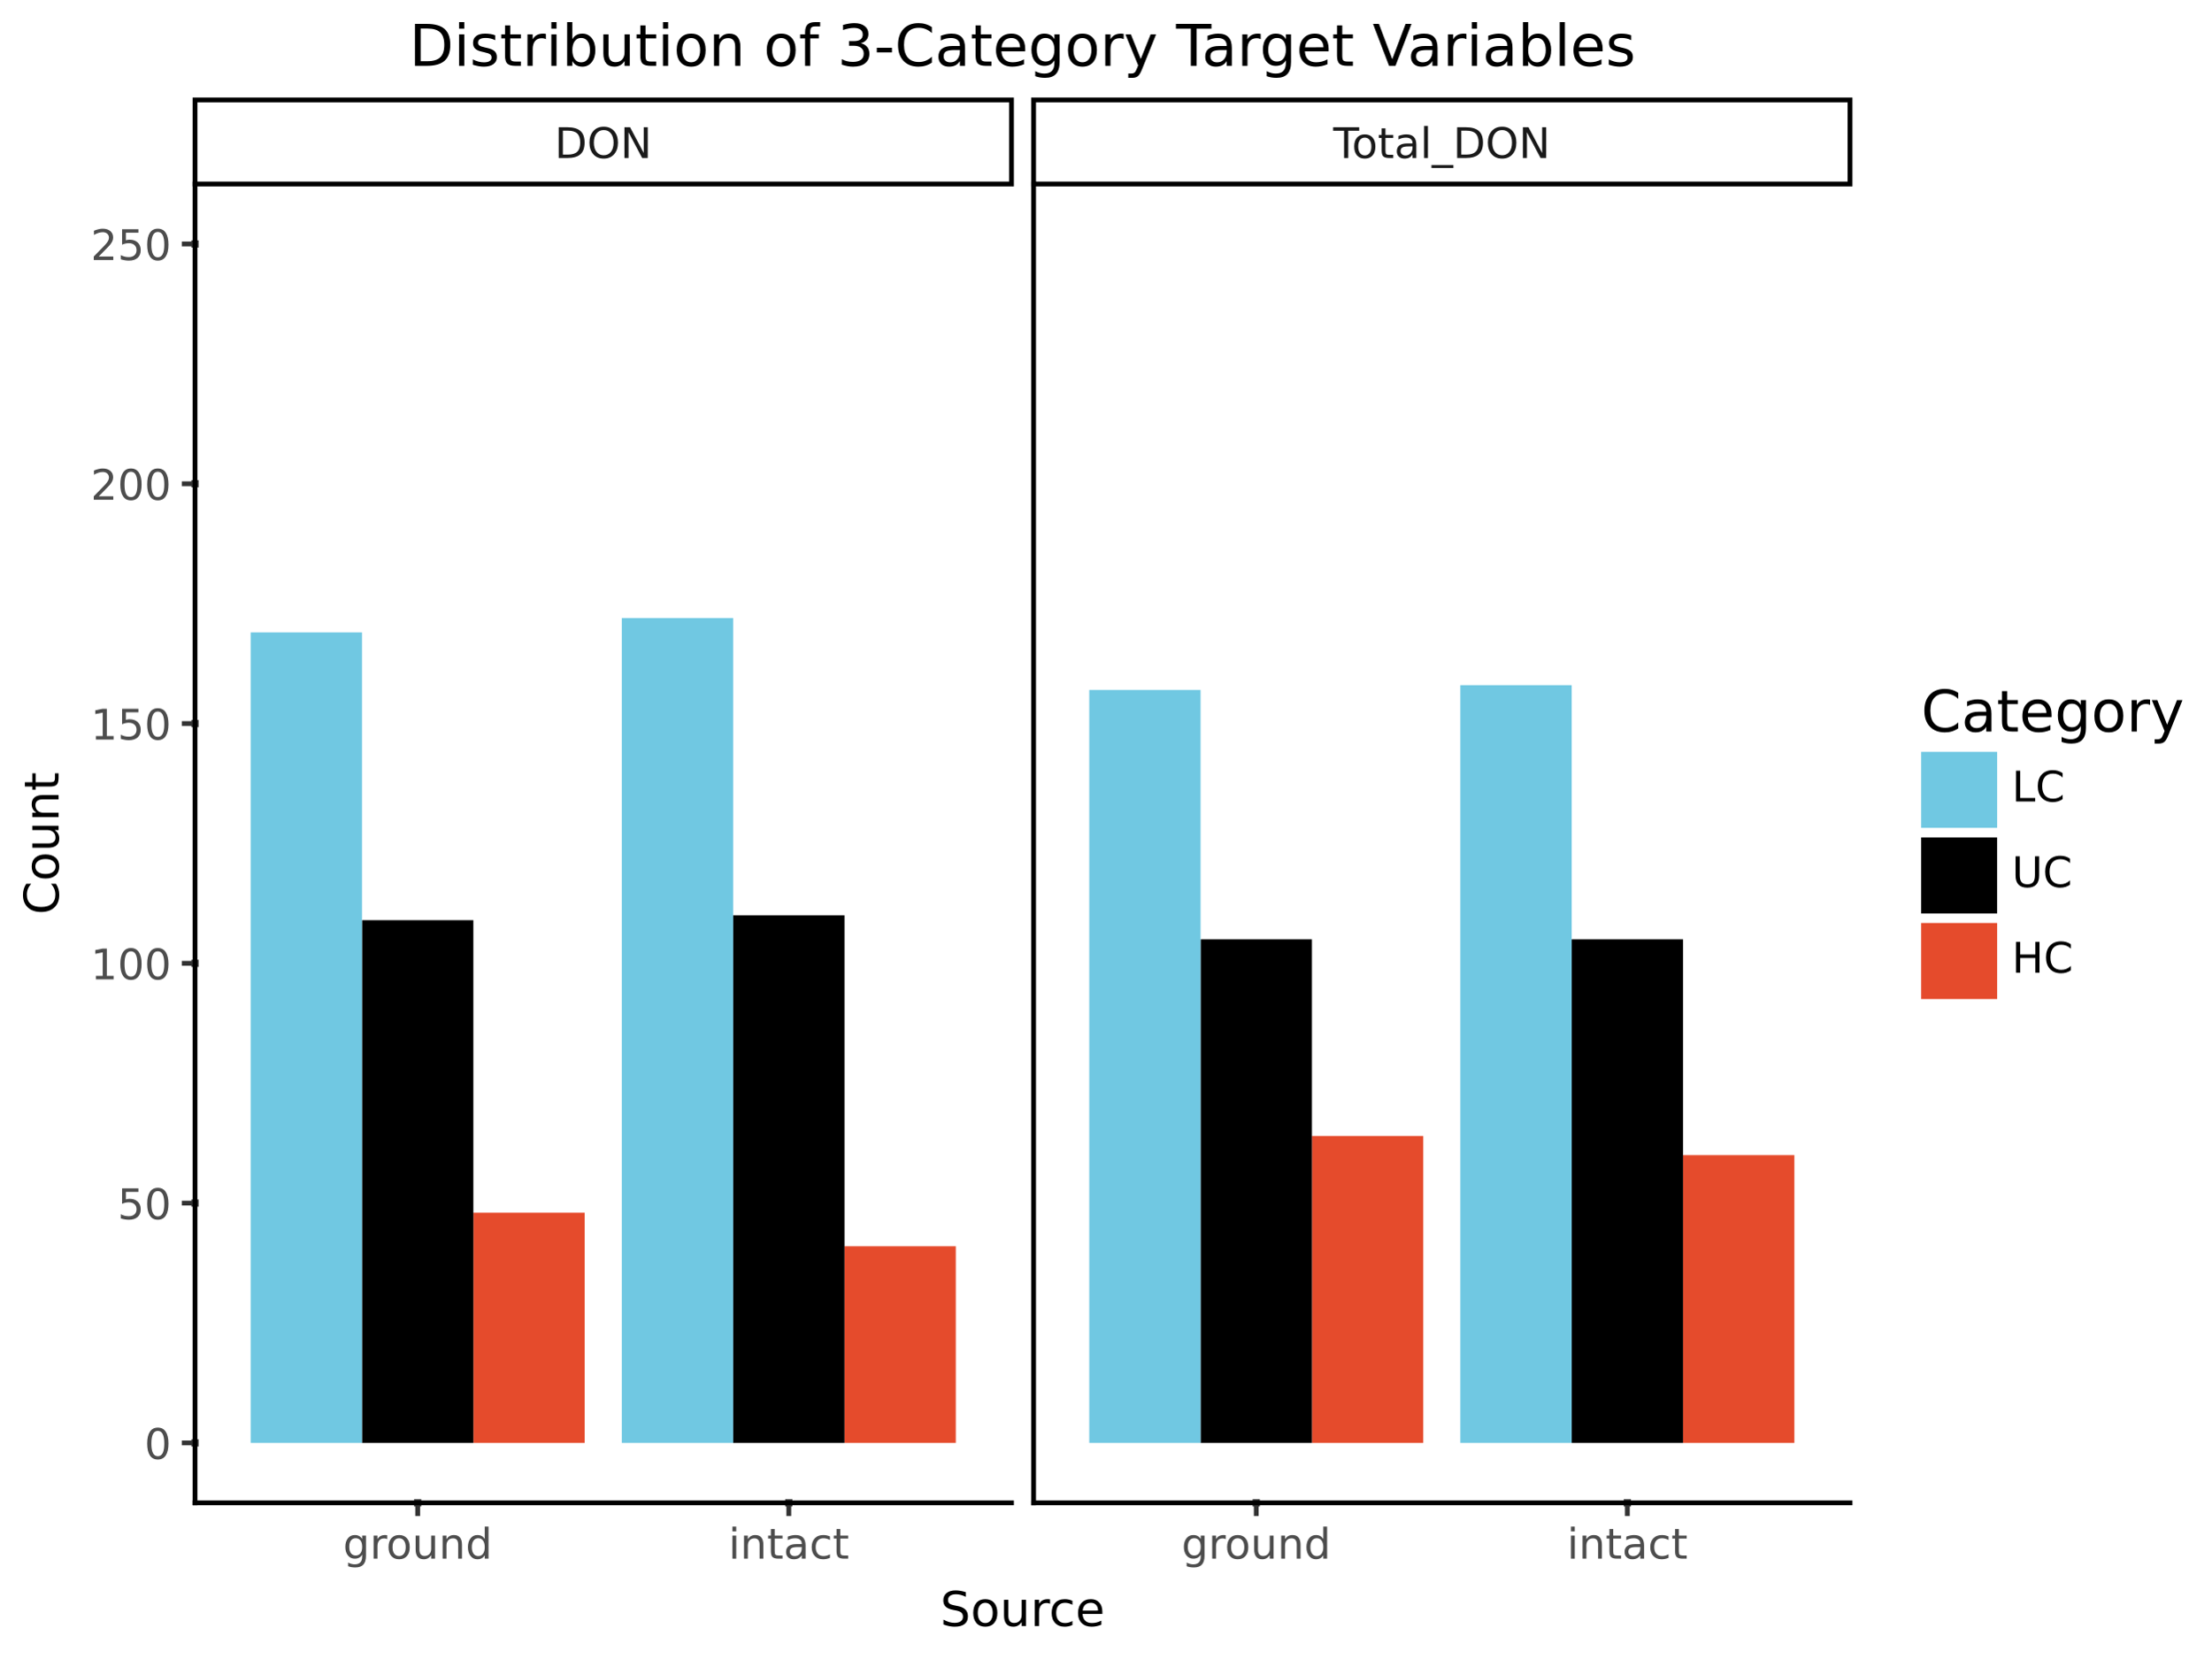
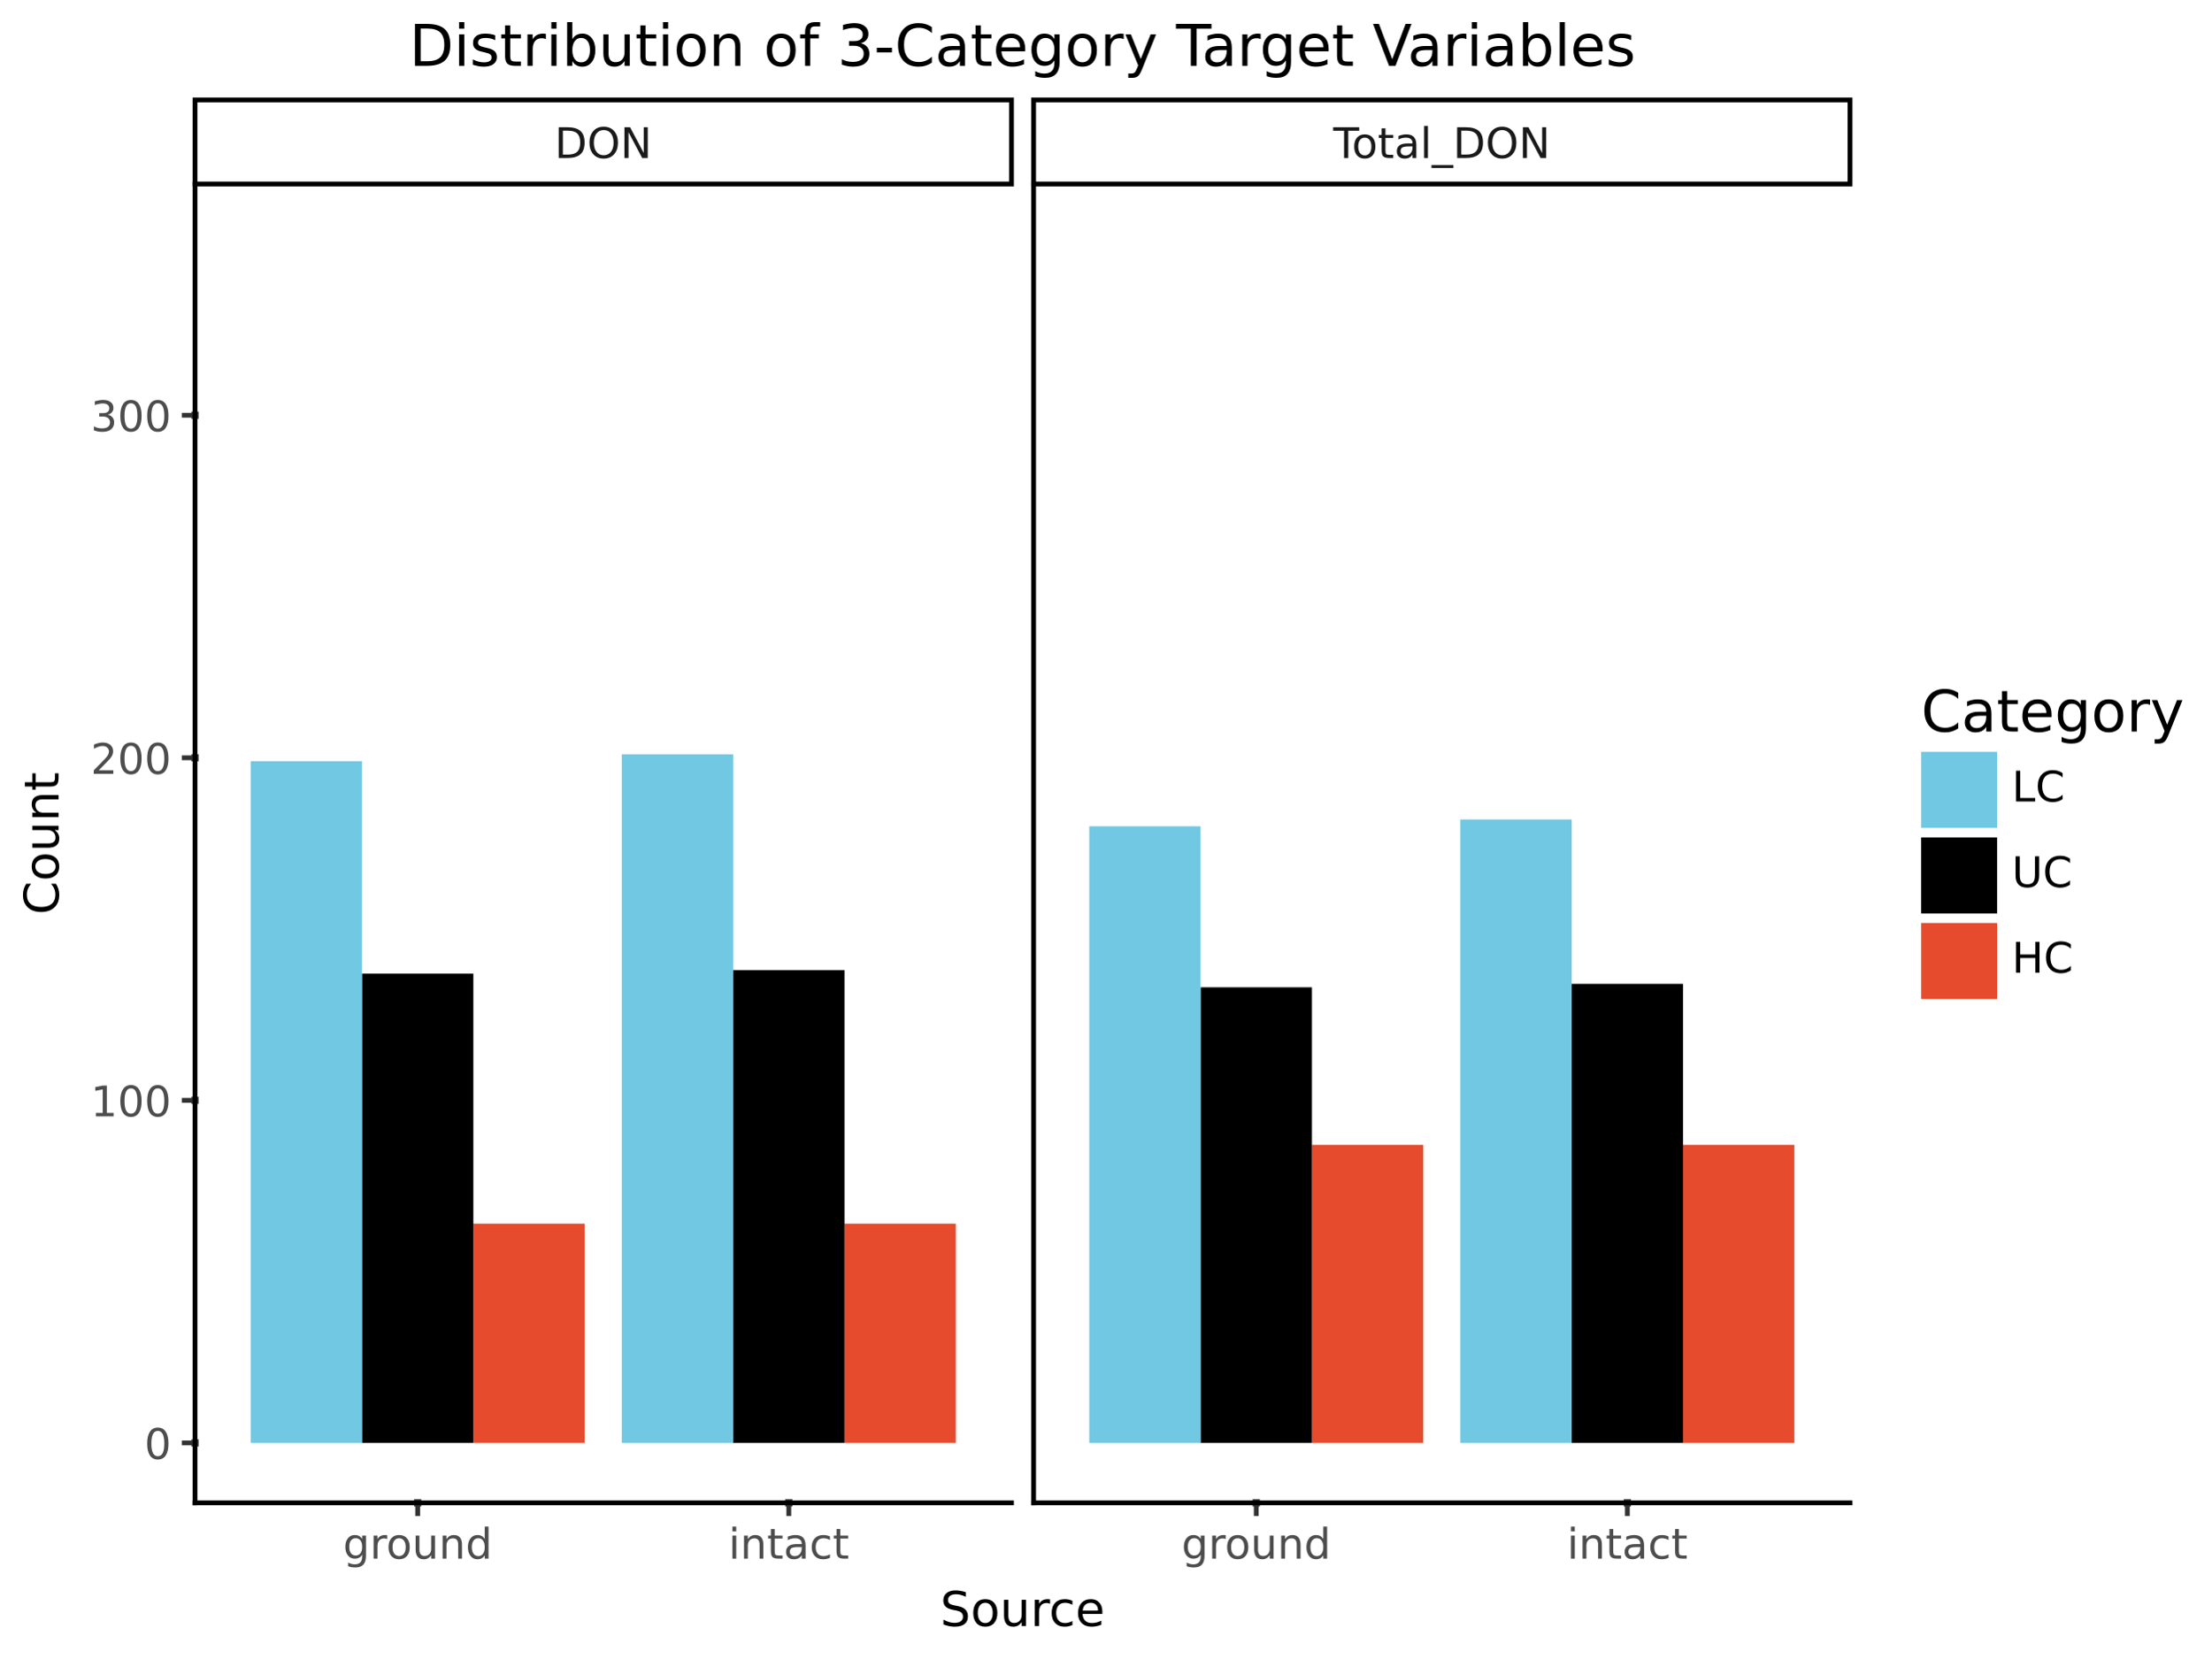
<svg xmlns="http://www.w3.org/2000/svg" xmlns:xlink="http://www.w3.org/1999/xlink" width="460.8pt" height="345.6pt" viewBox="0 0 460.8 345.6" version="1.1">
  <defs>
    <style type="text/css">*{stroke-linejoin: round; stroke-linecap: butt}</style>
  </defs>
  <g id="figure_1">
    <g id="patch_1">
      <path d="M 0 345.6  L 460.8 345.6  L 460.8 0  L 0 0  z " style="fill: #ffffff" />
    </g>
    <g id="patch_2">
      <path d="M 0 345.6  L 460.8 345.6  L 460.8 0  L 0 0  L 0 345.6  z " style="fill: none; stroke: #ffffff; stroke-linejoin: miter" />
    </g>
    <g id="axes_1">
      <g id="patch_3">
        <path d="M 40.641 313.239  L 210.792 313.239  L 210.792 38.353  L 40.641 38.353  z " style="fill: #ffffff" />
      </g>
      <g id="matplotlib.axis_1">
        <g id="xtick_1">
          <g id="line2d_1">
            <path d="M 87.046 313.239  " style="fill: none; stroke: #333333; stroke-width: 1.5; stroke-linecap: square" />
            <defs>
-               <path id="m7fe5997c0b" d="M 0 0  L 0 2.75  " style="stroke: #333333" />
+               <path id="m19a35c6910" d="M 0 0  L 0 2.75  " style="stroke: #333333" />
            </defs>
            <g>
-               <use xlink:href="#m7fe5997c0b" x="87.046" y="313.239" style="fill: #333333; stroke: #333333" />
+               <use xlink:href="#m19a35c6910" x="87.046" y="313.239" style="fill: #333333; stroke: #333333" />
            </g>
          </g>
          <g id="text_1">
            <g style="fill: #4d4d4d" transform="translate(71.48017 324.8757) scale(0.088 -0.088)">
              <defs>
                <path id="DejaVuSans-67" d="M 2906 1791  Q 2906 2416 2648 2759  Q 2391 3103 1925 3103  Q 1463 3103 1205 2759  Q 947 2416 947 1791  Q 947 1169 1205 825  Q 1463 481 1925 481  Q 2391 481 2648 825  Q 2906 1169 2906 1791  z M 3481 434  Q 3481 -459 3084 -895  Q 2688 -1331 1869 -1331  Q 1566 -1331 1297 -1286  Q 1028 -1241 775 -1147  L 775 -588  Q 1028 -725 1275 -790  Q 1522 -856 1778 -856  Q 2344 -856 2625 -561  Q 2906 -266 2906 331  L 2906 616  Q 2728 306 2450 153  Q 2172 0 1784 0  Q 1141 0 747 490  Q 353 981 353 1791  Q 353 2603 747 3093  Q 1141 3584 1784 3584  Q 2172 3584 2450 3431  Q 2728 3278 2906 2969  L 2906 3500  L 3481 3500  L 3481 434  z " transform="scale(0.015625)" />
                <path id="DejaVuSans-72" d="M 2631 2963  Q 2534 3019 2420 3045  Q 2306 3072 2169 3072  Q 1681 3072 1420 2755  Q 1159 2438 1159 1844  L 1159 0  L 581 0  L 581 3500  L 1159 3500  L 1159 2956  Q 1341 3275 1631 3429  Q 1922 3584 2338 3584  Q 2397 3584 2469 3576  Q 2541 3569 2628 3553  L 2631 2963  z " transform="scale(0.015625)" />
                <path id="DejaVuSans-6f" d="M 1959 3097  Q 1497 3097 1228 2736  Q 959 2375 959 1747  Q 959 1119 1226 758  Q 1494 397 1959 397  Q 2419 397 2687 759  Q 2956 1122 2956 1747  Q 2956 2369 2687 2733  Q 2419 3097 1959 3097  z M 1959 3584  Q 2709 3584 3137 3096  Q 3566 2609 3566 1747  Q 3566 888 3137 398  Q 2709 -91 1959 -91  Q 1206 -91 779 398  Q 353 888 353 1747  Q 353 2609 779 3096  Q 1206 3584 1959 3584  z " transform="scale(0.015625)" />
                <path id="DejaVuSans-75" d="M 544 1381  L 544 3500  L 1119 3500  L 1119 1403  Q 1119 906 1312 657  Q 1506 409 1894 409  Q 2359 409 2629 706  Q 2900 1003 2900 1516  L 2900 3500  L 3475 3500  L 3475 0  L 2900 0  L 2900 538  Q 2691 219 2414 64  Q 2138 -91 1772 -91  Q 1169 -91 856 284  Q 544 659 544 1381  z M 1991 3584  L 1991 3584  z " transform="scale(0.015625)" />
                <path id="DejaVuSans-6e" d="M 3513 2113  L 3513 0  L 2938 0  L 2938 2094  Q 2938 2591 2744 2837  Q 2550 3084 2163 3084  Q 1697 3084 1428 2787  Q 1159 2491 1159 1978  L 1159 0  L 581 0  L 581 3500  L 1159 3500  L 1159 2956  Q 1366 3272 1645 3428  Q 1925 3584 2291 3584  Q 2894 3584 3203 3211  Q 3513 2838 3513 2113  z " transform="scale(0.015625)" />
                <path id="DejaVuSans-64" d="M 2906 2969  L 2906 4863  L 3481 4863  L 3481 0  L 2906 0  L 2906 525  Q 2725 213 2448 61  Q 2172 -91 1784 -91  Q 1150 -91 751 415  Q 353 922 353 1747  Q 353 2572 751 3078  Q 1150 3584 1784 3584  Q 2172 3584 2448 3432  Q 2725 3281 2906 2969  z M 947 1747  Q 947 1113 1208 752  Q 1469 391 1925 391  Q 2381 391 2643 752  Q 2906 1113 2906 1747  Q 2906 2381 2643 2742  Q 2381 3103 1925 3103  Q 1469 3103 1208 2742  Q 947 2381 947 1747  z " transform="scale(0.015625)" />
              </defs>
              <use xlink:href="#DejaVuSans-67" />
              <use xlink:href="#DejaVuSans-72" transform="translate(63.47656 0)" />
              <use xlink:href="#DejaVuSans-6f" transform="translate(102.3398 0)" />
              <use xlink:href="#DejaVuSans-75" transform="translate(163.5215 0)" />
              <use xlink:href="#DejaVuSans-6e" transform="translate(226.9004 0)" />
              <use xlink:href="#DejaVuSans-64" transform="translate(290.2793 0)" />
            </g>
          </g>
        </g>
        <g id="xtick_2">
          <g id="line2d_2">
            <path d="M 164.387 313.239  " style="fill: none; stroke: #333333; stroke-width: 1.5; stroke-linecap: square" />
            <g>
-               <use xlink:href="#m7fe5997c0b" x="164.387" y="313.239" style="fill: #333333; stroke: #333333" />
+               <use xlink:href="#m19a35c6910" x="164.387" y="313.239" style="fill: #333333; stroke: #333333" />
            </g>
          </g>
          <g id="text_2">
            <g style="fill: #4d4d4d" transform="translate(151.8106 324.8757) scale(0.088 -0.088)">
              <defs>
                <path id="DejaVuSans-69" d="M 603 3500  L 1178 3500  L 1178 0  L 603 0  L 603 3500  z M 603 4863  L 1178 4863  L 1178 4134  L 603 4134  L 603 4863  z " transform="scale(0.015625)" />
                <path id="DejaVuSans-74" d="M 1172 4494  L 1172 3500  L 2356 3500  L 2356 3053  L 1172 3053  L 1172 1153  Q 1172 725 1289 603  Q 1406 481 1766 481  L 2356 481  L 2356 0  L 1766 0  Q 1100 0 847 248  Q 594 497 594 1153  L 594 3053  L 172 3053  L 172 3500  L 594 3500  L 594 4494  L 1172 4494  z " transform="scale(0.015625)" />
                <path id="DejaVuSans-61" d="M 2194 1759  Q 1497 1759 1228 1600  Q 959 1441 959 1056  Q 959 750 1161 570  Q 1363 391 1709 391  Q 2188 391 2477 730  Q 2766 1069 2766 1631  L 2766 1759  L 2194 1759  z M 3341 1997  L 3341 0  L 2766 0  L 2766 531  Q 2569 213 2275 61  Q 1981 -91 1556 -91  Q 1019 -91 701 211  Q 384 513 384 1019  Q 384 1609 779 1909  Q 1175 2209 1959 2209  L 2766 2209  L 2766 2266  Q 2766 2663 2505 2880  Q 2244 3097 1772 3097  Q 1472 3097 1187 3025  Q 903 2953 641 2809  L 641 3341  Q 956 3463 1253 3523  Q 1550 3584 1831 3584  Q 2591 3584 2966 3190  Q 3341 2797 3341 1997  z " transform="scale(0.015625)" />
                <path id="DejaVuSans-63" d="M 3122 3366  L 3122 2828  Q 2878 2963 2633 3030  Q 2388 3097 2138 3097  Q 1578 3097 1268 2742  Q 959 2388 959 1747  Q 959 1106 1268 751  Q 1578 397 2138 397  Q 2388 397 2633 464  Q 2878 531 3122 666  L 3122 134  Q 2881 22 2623 -34  Q 2366 -91 2075 -91  Q 1284 -91 818 406  Q 353 903 353 1747  Q 353 2603 823 3093  Q 1294 3584 2113 3584  Q 2378 3584 2631 3529  Q 2884 3475 3122 3366  z " transform="scale(0.015625)" />
              </defs>
              <use xlink:href="#DejaVuSans-69" />
              <use xlink:href="#DejaVuSans-6e" transform="translate(27.7832 0)" />
              <use xlink:href="#DejaVuSans-74" transform="translate(91.16211 0)" />
              <use xlink:href="#DejaVuSans-61" transform="translate(130.3711 0)" />
              <use xlink:href="#DejaVuSans-63" transform="translate(191.6504 0)" />
              <use xlink:href="#DejaVuSans-74" transform="translate(246.6309 0)" />
            </g>
          </g>
        </g>
      </g>
      <g id="matplotlib.axis_2">
        <g id="ytick_1">
          <g id="line2d_3">
            <path d="M 40.641 300.744  " style="fill: none; stroke: #333333; stroke-width: 1.5; stroke-linecap: square" />
            <defs>
-               <path id="mf5711d9eae" d="M 0 0  L -2.75 0  " style="stroke: #333333" />
+               <path id="md6011fda86" d="M 0 0  L -2.75 0  " style="stroke: #333333" />
            </defs>
            <g>
-               <use xlink:href="#mf5711d9eae" x="40.641" y="300.744" style="fill: #333333; stroke: #333333" />
+               <use xlink:href="#md6011fda86" x="40.641" y="300.744" style="fill: #333333; stroke: #333333" />
            </g>
          </g>
          <g id="text_3">
            <g style="fill: #4d4d4d" transform="translate(30.09212 304.0876) scale(0.088 -0.088)">
              <defs>
                <path id="DejaVuSans-30" d="M 2034 4250  Q 1547 4250 1301 3770  Q 1056 3291 1056 2328  Q 1056 1369 1301 889  Q 1547 409 2034 409  Q 2525 409 2770 889  Q 3016 1369 3016 2328  Q 3016 3291 2770 3770  Q 2525 4250 2034 4250  z M 2034 4750  Q 2819 4750 3233 4129  Q 3647 3509 3647 2328  Q 3647 1150 3233 529  Q 2819 -91 2034 -91  Q 1250 -91 836 529  Q 422 1150 422 2328  Q 422 3509 836 4129  Q 1250 4750 2034 4750  z " transform="scale(0.015625)" />
              </defs>
              <use xlink:href="#DejaVuSans-30" />
            </g>
          </g>
        </g>
        <g id="ytick_2">
          <g id="line2d_4">
-             <path d="M 40.641 250.765  " style="fill: none; stroke: #333333; stroke-width: 1.5; stroke-linecap: square" />
-             <g>
-               <use xlink:href="#mf5711d9eae" x="40.641" y="250.765" style="fill: #333333; stroke: #333333" />
+             <path d="M 40.641 229.345  " style="fill: none; stroke: #333333; stroke-width: 1.5; stroke-linecap: square" />
+             <g>
+               <use xlink:href="#md6011fda86" x="40.641" y="229.345" style="fill: #333333; stroke: #333333" />
            </g>
          </g>
          <g id="text_4">
-             <g style="fill: #4d4d4d" transform="translate(24.49312 254.1083) scale(0.088 -0.088)">
-               <defs>
-                 <path id="DejaVuSans-35" d="M 691 4666  L 3169 4666  L 3169 4134  L 1269 4134  L 1269 2991  Q 1406 3038 1543 3061  Q 1681 3084 1819 3084  Q 2600 3084 3056 2656  Q 3513 2228 3513 1497  Q 3513 744 3044 326  Q 2575 -91 1722 -91  Q 1428 -91 1123 -41  Q 819 9 494 109  L 494 744  Q 775 591 1075 516  Q 1375 441 1709 441  Q 2250 441 2565 725  Q 2881 1009 2881 1497  Q 2881 1984 2565 2268  Q 2250 2553 1709 2553  Q 1456 2553 1204 2497  Q 953 2441 691 2322  L 691 4666  z " transform="scale(0.015625)" />
-               </defs>
-               <use xlink:href="#DejaVuSans-35" />
-               <use xlink:href="#DejaVuSans-30" transform="translate(63.62305 0)" />
-             </g>
-           </g>
-         </g>
-         <g id="ytick_3">
-           <g id="line2d_5">
-             <path d="M 40.641 200.786  " style="fill: none; stroke: #333333; stroke-width: 1.5; stroke-linecap: square" />
-             <g>
-               <use xlink:href="#mf5711d9eae" x="40.641" y="200.786" style="fill: #333333; stroke: #333333" />
-             </g>
-           </g>
-           <g id="text_5">
-             <g style="fill: #4d4d4d" transform="translate(18.89412 204.1289) scale(0.088 -0.088)">
+             <g style="fill: #4d4d4d" transform="translate(18.89412 232.6885) scale(0.088 -0.088)">
              <defs>
                <path id="DejaVuSans-31" d="M 794 531  L 1825 531  L 1825 4091  L 703 3866  L 703 4441  L 1819 4666  L 2450 4666  L 2450 531  L 3481 531  L 3481 0  L 794 0  L 794 531  z " transform="scale(0.015625)" />
              </defs>
              <use xlink:href="#DejaVuSans-31" />
              <use xlink:href="#DejaVuSans-30" transform="translate(63.62305 0)" />
              <use xlink:href="#DejaVuSans-30" transform="translate(127.2461 0)" />
            </g>
          </g>
        </g>
-         <g id="ytick_4">
-           <g id="line2d_6">
-             <path d="M 40.641 150.806  " style="fill: none; stroke: #333333; stroke-width: 1.5; stroke-linecap: square" />
-             <g>
-               <use xlink:href="#mf5711d9eae" x="40.641" y="150.806" style="fill: #333333; stroke: #333333" />
-             </g>
-           </g>
-           <g id="text_6">
-             <g style="fill: #4d4d4d" transform="translate(18.89412 154.1496) scale(0.088 -0.088)">
-               <use xlink:href="#DejaVuSans-31" />
-               <use xlink:href="#DejaVuSans-35" transform="translate(63.62305 0)" />
-               <use xlink:href="#DejaVuSans-30" transform="translate(127.2461 0)" />
-             </g>
-           </g>
-         </g>
-         <g id="ytick_5">
-           <g id="line2d_7">
-             <path d="M 40.641 100.827  " style="fill: none; stroke: #333333; stroke-width: 1.5; stroke-linecap: square" />
-             <g>
-               <use xlink:href="#mf5711d9eae" x="40.641" y="100.827" style="fill: #333333; stroke: #333333" />
-             </g>
-           </g>
-           <g id="text_7">
-             <g style="fill: #4d4d4d" transform="translate(18.89412 104.1702) scale(0.088 -0.088)">
+         <g id="ytick_3">
+           <g id="line2d_5">
+             <path d="M 40.641 157.946  " style="fill: none; stroke: #333333; stroke-width: 1.5; stroke-linecap: square" />
+             <g>
+               <use xlink:href="#md6011fda86" x="40.641" y="157.946" style="fill: #333333; stroke: #333333" />
+             </g>
+           </g>
+           <g id="text_5">
+             <g style="fill: #4d4d4d" transform="translate(18.89412 161.2895) scale(0.088 -0.088)">
              <defs>
                <path id="DejaVuSans-32" d="M 1228 531  L 3431 531  L 3431 0  L 469 0  L 469 531  Q 828 903 1448 1529  Q 2069 2156 2228 2338  Q 2531 2678 2651 2914  Q 2772 3150 2772 3378  Q 2772 3750 2511 3984  Q 2250 4219 1831 4219  Q 1534 4219 1204 4116  Q 875 4013 500 3803  L 500 4441  Q 881 4594 1212 4672  Q 1544 4750 1819 4750  Q 2544 4750 2975 4387  Q 3406 4025 3406 3419  Q 3406 3131 3298 2873  Q 3191 2616 2906 2266  Q 2828 2175 2409 1742  Q 1991 1309 1228 531  z " transform="scale(0.015625)" />
              </defs>
              <use xlink:href="#DejaVuSans-32" />
              <use xlink:href="#DejaVuSans-30" transform="translate(63.62305 0)" />
              <use xlink:href="#DejaVuSans-30" transform="translate(127.2461 0)" />
            </g>
          </g>
        </g>
-         <g id="ytick_6">
-           <g id="line2d_8">
-             <path d="M 40.641 50.848  " style="fill: none; stroke: #333333; stroke-width: 1.5; stroke-linecap: square" />
-             <g>
-               <use xlink:href="#mf5711d9eae" x="40.641" y="50.848" style="fill: #333333; stroke: #333333" />
-             </g>
-           </g>
-           <g id="text_8">
-             <g style="fill: #4d4d4d" transform="translate(18.89412 54.1909) scale(0.088 -0.088)">
-               <use xlink:href="#DejaVuSans-32" />
-               <use xlink:href="#DejaVuSans-35" transform="translate(63.62305 0)" />
+         <g id="ytick_4">
+           <g id="line2d_6">
+             <path d="M 40.641 86.547  " style="fill: none; stroke: #333333; stroke-width: 1.5; stroke-linecap: square" />
+             <g>
+               <use xlink:href="#md6011fda86" x="40.641" y="86.547" style="fill: #333333; stroke: #333333" />
+             </g>
+           </g>
+           <g id="text_6">
+             <g style="fill: #4d4d4d" transform="translate(18.89412 89.89043) scale(0.088 -0.088)">
+               <defs>
+                 <path id="DejaVuSans-33" d="M 2597 2516  Q 3050 2419 3304 2112  Q 3559 1806 3559 1356  Q 3559 666 3084 287  Q 2609 -91 1734 -91  Q 1441 -91 1130 -33  Q 819 25 488 141  L 488 750  Q 750 597 1062 519  Q 1375 441 1716 441  Q 2309 441 2620 675  Q 2931 909 2931 1356  Q 2931 1769 2642 2001  Q 2353 2234 1838 2234  L 1294 2234  L 1294 2753  L 1863 2753  Q 2328 2753 2575 2939  Q 2822 3125 2822 3475  Q 2822 3834 2567 4026  Q 2313 4219 1838 4219  Q 1578 4219 1281 4162  Q 984 4106 628 3988  L 628 4550  Q 988 4650 1302 4700  Q 1616 4750 1894 4750  Q 2613 4750 3031 4423  Q 3450 4097 3450 3541  Q 3450 3153 3228 2886  Q 3006 2619 2597 2516  z " transform="scale(0.015625)" />
+               </defs>
+               <use xlink:href="#DejaVuSans-33" />
+               <use xlink:href="#DejaVuSans-30" transform="translate(63.62305 0)" />
              <use xlink:href="#DejaVuSans-30" transform="translate(127.2461 0)" />
            </g>
          </g>
        </g>
+         <g id="ytick_5" />
+         <g id="ytick_6" />
        <g id="ytick_7" />
        <g id="ytick_8" />
-         <g id="ytick_9" />
-         <g id="ytick_10" />
-         <g id="ytick_11" />
      </g>
      <g id="PolyCollection_1">
-         <path d="M 98.647 300.744  L 98.647 252.764  L 121.849 252.764  L 121.849 300.744  z " clip-path="url(#p921875f931)" style="fill: #e54b2c" />
-         <path d="M 75.445 300.744  L 75.445 191.789  L 98.647 191.789  L 98.647 300.744  z " clip-path="url(#p921875f931)" />
-         <path d="M 52.242 300.744  L 52.242 131.814  L 75.445 131.814  L 75.445 300.744  z " clip-path="url(#p921875f931)" style="fill: #70c8e2" />
-         <path d="M 175.988 300.744  L 175.988 259.761  L 199.191 259.761  L 199.191 300.744  z " clip-path="url(#p921875f931)" style="fill: #e54b2c" />
-         <path d="M 152.786 300.744  L 152.786 190.79  L 175.988 190.79  L 175.988 300.744  z " clip-path="url(#p921875f931)" />
-         <path d="M 129.584 300.744  L 129.584 128.815  L 152.786 128.815  L 152.786 300.744  z " clip-path="url(#p921875f931)" style="fill: #70c8e2" />
+         <path d="M 98.647 300.744  L 98.647 255.049  L 121.849 255.049  L 121.849 300.744  z " clip-path="url(#p2ae4a97355)" style="fill: #e54b2c" />
+         <path d="M 75.445 300.744  L 75.445 202.928  L 98.647 202.928  L 98.647 300.744  z " clip-path="url(#p2ae4a97355)" />
+         <path d="M 52.242 300.744  L 52.242 158.66  L 75.445 158.66  L 75.445 300.744  z " clip-path="url(#p2ae4a97355)" style="fill: #70c8e2" />
+         <path d="M 175.988 300.744  L 175.988 255.049  L 199.191 255.049  L 199.191 300.744  z " clip-path="url(#p2ae4a97355)" style="fill: #e54b2c" />
+         <path d="M 152.786 300.744  L 152.786 202.214  L 175.988 202.214  L 175.988 300.744  z " clip-path="url(#p2ae4a97355)" />
+         <path d="M 129.584 300.744  L 129.584 157.232  L 152.786 157.232  L 152.786 300.744  z " clip-path="url(#p2ae4a97355)" style="fill: #70c8e2" />
      </g>
      <g id="patch_4">
        <path d="M 40.641 313.239  L 40.641 38.353  " style="fill: none; stroke: #000000; stroke-linejoin: miter; stroke-linecap: square" />
      </g>
      <g id="patch_5">
        <path d="M 40.641 313.239  L 210.792 313.239  " style="fill: none; stroke: #000000; stroke-linejoin: miter; stroke-linecap: square" />
      </g>
    </g>
    <g id="axes_2">
      <g id="patch_6">
        <path d="M 215.4 313.239  L 385.55 313.239  L 385.55 38.353  L 215.4 38.353  z " style="fill: #ffffff" />
      </g>
      <g id="matplotlib.axis_3">
        <g id="xtick_3">
-           <g id="line2d_9">
+           <g id="line2d_7">
            <path d="M 261.805 313.239  " style="fill: none; stroke: #333333; stroke-width: 1.5; stroke-linecap: square" />
            <g>
-               <use xlink:href="#m7fe5997c0b" x="261.805" y="313.239" style="fill: #333333; stroke: #333333" />
-             </g>
-           </g>
-           <g id="text_9">
+               <use xlink:href="#m19a35c6910" x="261.805" y="313.239" style="fill: #333333; stroke: #333333" />
+             </g>
+           </g>
+           <g id="text_7">
            <g style="fill: #4d4d4d" transform="translate(246.2389 324.8757) scale(0.088 -0.088)">
              <use xlink:href="#DejaVuSans-67" />
              <use xlink:href="#DejaVuSans-72" transform="translate(63.47656 0)" />
              <use xlink:href="#DejaVuSans-6f" transform="translate(102.3398 0)" />
              <use xlink:href="#DejaVuSans-75" transform="translate(163.5215 0)" />
              <use xlink:href="#DejaVuSans-6e" transform="translate(226.9004 0)" />
              <use xlink:href="#DejaVuSans-64" transform="translate(290.2793 0)" />
            </g>
          </g>
        </g>
        <g id="xtick_4">
-           <g id="line2d_10">
+           <g id="line2d_8">
            <path d="M 339.146 313.239  " style="fill: none; stroke: #333333; stroke-width: 1.5; stroke-linecap: square" />
            <g>
-               <use xlink:href="#m7fe5997c0b" x="339.146" y="313.239" style="fill: #333333; stroke: #333333" />
-             </g>
-           </g>
-           <g id="text_10">
+               <use xlink:href="#m19a35c6910" x="339.146" y="313.239" style="fill: #333333; stroke: #333333" />
+             </g>
+           </g>
+           <g id="text_8">
            <g style="fill: #4d4d4d" transform="translate(326.5693 324.8757) scale(0.088 -0.088)">
              <use xlink:href="#DejaVuSans-69" />
              <use xlink:href="#DejaVuSans-6e" transform="translate(27.7832 0)" />
              <use xlink:href="#DejaVuSans-74" transform="translate(91.16211 0)" />
              <use xlink:href="#DejaVuSans-61" transform="translate(130.3711 0)" />
              <use xlink:href="#DejaVuSans-63" transform="translate(191.6504 0)" />
              <use xlink:href="#DejaVuSans-74" transform="translate(246.6309 0)" />
            </g>
          </g>
        </g>
      </g>
      <g id="matplotlib.axis_4">
+         <g id="ytick_9" />
+         <g id="ytick_10" />
+         <g id="ytick_11" />
        <g id="ytick_12" />
        <g id="ytick_13" />
        <g id="ytick_14" />
        <g id="ytick_15" />
        <g id="ytick_16" />
-         <g id="ytick_17" />
-         <g id="ytick_18" />
-         <g id="ytick_19" />
-         <g id="ytick_20" />
-         <g id="ytick_21" />
-         <g id="ytick_22" />
      </g>
      <g id="PolyCollection_2">
-         <path d="M 273.406 300.744  L 273.406 236.771  L 296.608 236.771  L 296.608 300.744  z " clip-path="url(#p9be30a5a8e)" style="fill: #e54b2c" />
-         <path d="M 250.203 300.744  L 250.203 195.788  L 273.406 195.788  L 273.406 300.744  z " clip-path="url(#p9be30a5a8e)" />
-         <path d="M 227.001 300.744  L 227.001 143.809  L 250.203 143.809  L 250.203 300.744  z " clip-path="url(#p9be30a5a8e)" style="fill: #70c8e2" />
-         <path d="M 350.747 300.744  L 350.747 240.769  L 373.949 240.769  L 373.949 300.744  z " clip-path="url(#p9be30a5a8e)" style="fill: #e54b2c" />
-         <path d="M 327.545 300.744  L 327.545 195.788  L 350.747 195.788  L 350.747 300.744  z " clip-path="url(#p9be30a5a8e)" />
-         <path d="M 304.342 300.744  L 304.342 142.81  L 327.545 142.81  L 327.545 300.744  z " clip-path="url(#p9be30a5a8e)" style="fill: #70c8e2" />
+         <path d="M 273.406 300.744  L 273.406 238.627  L 296.608 238.627  L 296.608 300.744  z " clip-path="url(#pb063f8a151)" style="fill: #e54b2c" />
+         <path d="M 250.203 300.744  L 250.203 205.784  L 273.406 205.784  L 273.406 300.744  z " clip-path="url(#pb063f8a151)" />
+         <path d="M 227.001 300.744  L 227.001 172.226  L 250.203 172.226  L 250.203 300.744  z " clip-path="url(#pb063f8a151)" style="fill: #70c8e2" />
+         <path d="M 350.747 300.744  L 350.747 238.627  L 373.949 238.627  L 373.949 300.744  z " clip-path="url(#pb063f8a151)" style="fill: #e54b2c" />
+         <path d="M 327.545 300.744  L 327.545 205.07  L 350.747 205.07  L 350.747 300.744  z " clip-path="url(#pb063f8a151)" />
+         <path d="M 304.342 300.744  L 304.342 170.798  L 327.545 170.798  L 327.545 300.744  z " clip-path="url(#pb063f8a151)" style="fill: #70c8e2" />
      </g>
      <g id="patch_7">
        <path d="M 215.4 313.239  L 215.4 38.353  " style="fill: none; stroke: #000000; stroke-linejoin: miter; stroke-linecap: square" />
      </g>
      <g id="patch_8">
        <path d="M 215.4 313.239  L 385.55 313.239  " style="fill: none; stroke: #000000; stroke-linejoin: miter; stroke-linecap: square" />
      </g>
    </g>
-     <g id="text_11">
+     <g id="text_9">
      <g transform="translate(85.30519 13.72612) scale(0.12 -0.12)">
        <defs>
          <path id="DejaVuSans-44" d="M 1259 4147  L 1259 519  L 2022 519  Q 2988 519 3436 956  Q 3884 1394 3884 2338  Q 3884 3275 3436 3711  Q 2988 4147 2022 4147  L 1259 4147  z M 628 4666  L 1925 4666  Q 3281 4666 3915 4102  Q 4550 3538 4550 2338  Q 4550 1131 3912 565  Q 3275 0 1925 0  L 628 0  L 628 4666  z " transform="scale(0.015625)" />
          <path id="DejaVuSans-73" d="M 2834 3397  L 2834 2853  Q 2591 2978 2328 3040  Q 2066 3103 1784 3103  Q 1356 3103 1142 2972  Q 928 2841 928 2578  Q 928 2378 1081 2264  Q 1234 2150 1697 2047  L 1894 2003  Q 2506 1872 2764 1633  Q 3022 1394 3022 966  Q 3022 478 2636 193  Q 2250 -91 1575 -91  Q 1294 -91 989 -36  Q 684 19 347 128  L 347 722  Q 666 556 975 473  Q 1284 391 1588 391  Q 1994 391 2212 530  Q 2431 669 2431 922  Q 2431 1156 2273 1281  Q 2116 1406 1581 1522  L 1381 1569  Q 847 1681 609 1914  Q 372 2147 372 2553  Q 372 3047 722 3315  Q 1072 3584 1716 3584  Q 2034 3584 2315 3537  Q 2597 3491 2834 3397  z " transform="scale(0.015625)" />
          <path id="DejaVuSans-62" d="M 3116 1747  Q 3116 2381 2855 2742  Q 2594 3103 2138 3103  Q 1681 3103 1420 2742  Q 1159 2381 1159 1747  Q 1159 1113 1420 752  Q 1681 391 2138 391  Q 2594 391 2855 752  Q 3116 1113 3116 1747  z M 1159 2969  Q 1341 3281 1617 3432  Q 1894 3584 2278 3584  Q 2916 3584 3314 3078  Q 3713 2572 3713 1747  Q 3713 922 3314 415  Q 2916 -91 2278 -91  Q 1894 -91 1617 61  Q 1341 213 1159 525  L 1159 0  L 581 0  L 581 4863  L 1159 4863  L 1159 2969  z " transform="scale(0.015625)" />
          <path id="DejaVuSans-20" transform="scale(0.015625)" />
          <path id="DejaVuSans-66" d="M 2375 4863  L 2375 4384  L 1825 4384  Q 1516 4384 1395 4259  Q 1275 4134 1275 3809  L 1275 3500  L 2222 3500  L 2222 3053  L 1275 3053  L 1275 0  L 697 0  L 697 3053  L 147 3053  L 147 3500  L 697 3500  L 697 3744  Q 697 4328 969 4595  Q 1241 4863 1831 4863  L 2375 4863  z " transform="scale(0.015625)" />
-           <path id="DejaVuSans-33" d="M 2597 2516  Q 3050 2419 3304 2112  Q 3559 1806 3559 1356  Q 3559 666 3084 287  Q 2609 -91 1734 -91  Q 1441 -91 1130 -33  Q 819 25 488 141  L 488 750  Q 750 597 1062 519  Q 1375 441 1716 441  Q 2309 441 2620 675  Q 2931 909 2931 1356  Q 2931 1769 2642 2001  Q 2353 2234 1838 2234  L 1294 2234  L 1294 2753  L 1863 2753  Q 2328 2753 2575 2939  Q 2822 3125 2822 3475  Q 2822 3834 2567 4026  Q 2313 4219 1838 4219  Q 1578 4219 1281 4162  Q 984 4106 628 3988  L 628 4550  Q 988 4650 1302 4700  Q 1616 4750 1894 4750  Q 2613 4750 3031 4423  Q 3450 4097 3450 3541  Q 3450 3153 3228 2886  Q 3006 2619 2597 2516  z " transform="scale(0.015625)" />
          <path id="DejaVuSans-2d" d="M 313 2009  L 1997 2009  L 1997 1497  L 313 1497  L 313 2009  z " transform="scale(0.015625)" />
          <path id="DejaVuSans-43" d="M 4122 4306  L 4122 3641  Q 3803 3938 3442 4084  Q 3081 4231 2675 4231  Q 1875 4231 1450 3742  Q 1025 3253 1025 2328  Q 1025 1406 1450 917  Q 1875 428 2675 428  Q 3081 428 3442 575  Q 3803 722 4122 1019  L 4122 359  Q 3791 134 3420 21  Q 3050 -91 2638 -91  Q 1578 -91 968 557  Q 359 1206 359 2328  Q 359 3453 968 4101  Q 1578 4750 2638 4750  Q 3056 4750 3426 4639  Q 3797 4528 4122 4306  z " transform="scale(0.015625)" />
          <path id="DejaVuSans-65" d="M 3597 1894  L 3597 1613  L 953 1613  Q 991 1019 1311 708  Q 1631 397 2203 397  Q 2534 397 2845 478  Q 3156 559 3463 722  L 3463 178  Q 3153 47 2828 -22  Q 2503 -91 2169 -91  Q 1331 -91 842 396  Q 353 884 353 1716  Q 353 2575 817 3079  Q 1281 3584 2069 3584  Q 2775 3584 3186 3129  Q 3597 2675 3597 1894  z M 3022 2063  Q 3016 2534 2758 2815  Q 2500 3097 2075 3097  Q 1594 3097 1305 2825  Q 1016 2553 972 2059  L 3022 2063  z " transform="scale(0.015625)" />
          <path id="DejaVuSans-79" d="M 2059 -325  Q 1816 -950 1584 -1140  Q 1353 -1331 966 -1331  L 506 -1331  L 506 -850  L 844 -850  Q 1081 -850 1212 -737  Q 1344 -625 1503 -206  L 1606 56  L 191 3500  L 800 3500  L 1894 763  L 2988 3500  L 3597 3500  L 2059 -325  z " transform="scale(0.015625)" />
          <path id="DejaVuSans-54" d="M -19 4666  L 3928 4666  L 3928 4134  L 2272 4134  L 2272 0  L 1638 0  L 1638 4134  L -19 4134  L -19 4666  z " transform="scale(0.015625)" />
          <path id="DejaVuSans-56" d="M 1831 0  L 50 4666  L 709 4666  L 2188 738  L 3669 4666  L 4325 4666  L 2547 0  L 1831 0  z " transform="scale(0.015625)" />
          <path id="DejaVuSans-6c" d="M 603 4863  L 1178 4863  L 1178 0  L 603 0  L 603 4863  z " transform="scale(0.015625)" />
        </defs>
        <use xlink:href="#DejaVuSans-44" />
        <use xlink:href="#DejaVuSans-69" transform="translate(77.00195 0)" />
        <use xlink:href="#DejaVuSans-73" transform="translate(104.7852 0)" />
        <use xlink:href="#DejaVuSans-74" transform="translate(156.8848 0)" />
        <use xlink:href="#DejaVuSans-72" transform="translate(196.0938 0)" />
        <use xlink:href="#DejaVuSans-69" transform="translate(237.207 0)" />
        <use xlink:href="#DejaVuSans-62" transform="translate(264.9902 0)" />
        <use xlink:href="#DejaVuSans-75" transform="translate(328.4668 0)" />
        <use xlink:href="#DejaVuSans-74" transform="translate(391.8457 0)" />
        <use xlink:href="#DejaVuSans-69" transform="translate(431.0547 0)" />
        <use xlink:href="#DejaVuSans-6f" transform="translate(458.8379 0)" />
        <use xlink:href="#DejaVuSans-6e" transform="translate(520.0195 0)" />
        <use xlink:href="#DejaVuSans-20" transform="translate(583.3984 0)" />
        <use xlink:href="#DejaVuSans-6f" transform="translate(615.1855 0)" />
        <use xlink:href="#DejaVuSans-66" transform="translate(676.3672 0)" />
        <use xlink:href="#DejaVuSans-20" transform="translate(711.5723 0)" />
        <use xlink:href="#DejaVuSans-33" transform="translate(743.3594 0)" />
        <use xlink:href="#DejaVuSans-2d" transform="translate(806.9824 0)" />
        <use xlink:href="#DejaVuSans-43" transform="translate(843.0664 0)" />
        <use xlink:href="#DejaVuSans-61" transform="translate(912.8906 0)" />
        <use xlink:href="#DejaVuSans-74" transform="translate(974.1699 0)" />
        <use xlink:href="#DejaVuSans-65" transform="translate(1013.379 0)" />
        <use xlink:href="#DejaVuSans-67" transform="translate(1074.902 0)" />
        <use xlink:href="#DejaVuSans-6f" transform="translate(1138.379 0)" />
        <use xlink:href="#DejaVuSans-72" transform="translate(1199.561 0)" />
        <use xlink:href="#DejaVuSans-79" transform="translate(1240.674 0)" />
        <use xlink:href="#DejaVuSans-20" transform="translate(1299.854 0)" />
        <use xlink:href="#DejaVuSans-54" transform="translate(1331.641 0)" />
        <use xlink:href="#DejaVuSans-61" transform="translate(1376.225 0)" />
        <use xlink:href="#DejaVuSans-72" transform="translate(1437.504 0)" />
        <use xlink:href="#DejaVuSans-67" transform="translate(1476.867 0)" />
        <use xlink:href="#DejaVuSans-65" transform="translate(1540.344 0)" />
        <use xlink:href="#DejaVuSans-74" transform="translate(1601.867 0)" />
        <use xlink:href="#DejaVuSans-20" transform="translate(1641.076 0)" />
        <use xlink:href="#DejaVuSans-56" transform="translate(1672.863 0)" />
        <use xlink:href="#DejaVuSans-61" transform="translate(1733.521 0)" />
        <use xlink:href="#DejaVuSans-72" transform="translate(1794.801 0)" />
        <use xlink:href="#DejaVuSans-69" transform="translate(1835.914 0)" />
        <use xlink:href="#DejaVuSans-61" transform="translate(1863.697 0)" />
        <use xlink:href="#DejaVuSans-62" transform="translate(1924.977 0)" />
        <use xlink:href="#DejaVuSans-6c" transform="translate(1988.453 0)" />
        <use xlink:href="#DejaVuSans-65" transform="translate(2016.236 0)" />
        <use xlink:href="#DejaVuSans-73" transform="translate(2077.76 0)" />
      </g>
    </g>
-     <g id="text_12">
+     <g id="text_10">
      <g transform="translate(195.9247 338.9123) scale(0.1 -0.1)">
        <defs>
          <path id="DejaVuSans-53" d="M 3425 4513  L 3425 3897  Q 3066 4069 2747 4153  Q 2428 4238 2131 4238  Q 1616 4238 1336 4038  Q 1056 3838 1056 3469  Q 1056 3159 1242 3001  Q 1428 2844 1947 2747  L 2328 2669  Q 3034 2534 3370 2195  Q 3706 1856 3706 1288  Q 3706 609 3251 259  Q 2797 -91 1919 -91  Q 1588 -91 1214 -16  Q 841 59 441 206  L 441 856  Q 825 641 1194 531  Q 1563 422 1919 422  Q 2459 422 2753 634  Q 3047 847 3047 1241  Q 3047 1584 2836 1778  Q 2625 1972 2144 2069  L 1759 2144  Q 1053 2284 737 2584  Q 422 2884 422 3419  Q 422 4038 858 4394  Q 1294 4750 2059 4750  Q 2388 4750 2728 4690  Q 3069 4631 3425 4513  z " transform="scale(0.015625)" />
        </defs>
        <use xlink:href="#DejaVuSans-53" />
        <use xlink:href="#DejaVuSans-6f" transform="translate(63.47656 0)" />
        <use xlink:href="#DejaVuSans-75" transform="translate(124.6582 0)" />
        <use xlink:href="#DejaVuSans-72" transform="translate(188.0371 0)" />
        <use xlink:href="#DejaVuSans-63" transform="translate(226.9004 0)" />
        <use xlink:href="#DejaVuSans-65" transform="translate(281.8809 0)" />
      </g>
    </g>
-     <g id="text_13">
+     <g id="text_11">
      <g transform="translate(12.20644 190.6444) rotate(-90) scale(0.1 -0.1)">
        <use xlink:href="#DejaVuSans-43" />
        <use xlink:href="#DejaVuSans-6f" transform="translate(69.82422 0)" />
        <use xlink:href="#DejaVuSans-75" transform="translate(131.0059 0)" />
        <use xlink:href="#DejaVuSans-6e" transform="translate(194.3848 0)" />
        <use xlink:href="#DejaVuSans-74" transform="translate(257.7637 0)" />
      </g>
    </g>
    <g id="patch_9">
      <path d="M 40.641 38.353  L 210.792 38.353  L 210.792 20.83  L 40.641 20.83  L 40.641 38.353  z " style="fill: none; stroke: #000000; stroke-linejoin: miter" />
    </g>
-     <g id="text_14">
+     <g id="text_12">
      <g style="fill: #1a1a1a" transform="translate(115.5731 32.93456) scale(0.088 -0.088)">
        <defs>
          <path id="DejaVuSans-4f" d="M 2522 4238  Q 1834 4238 1429 3725  Q 1025 3213 1025 2328  Q 1025 1447 1429 934  Q 1834 422 2522 422  Q 3209 422 3611 934  Q 4013 1447 4013 2328  Q 4013 3213 3611 3725  Q 3209 4238 2522 4238  z M 2522 4750  Q 3503 4750 4090 4092  Q 4678 3434 4678 2328  Q 4678 1225 4090 567  Q 3503 -91 2522 -91  Q 1538 -91 948 565  Q 359 1222 359 2328  Q 359 3434 948 4092  Q 1538 4750 2522 4750  z " transform="scale(0.015625)" />
          <path id="DejaVuSans-4e" d="M 628 4666  L 1478 4666  L 3547 763  L 3547 4666  L 4159 4666  L 4159 0  L 3309 0  L 1241 3903  L 1241 0  L 628 0  L 628 4666  z " transform="scale(0.015625)" />
        </defs>
        <use xlink:href="#DejaVuSans-44" />
        <use xlink:href="#DejaVuSans-4f" transform="translate(77.00195 0)" />
        <use xlink:href="#DejaVuSans-4e" transform="translate(155.7129 0)" />
      </g>
    </g>
    <g id="patch_10">
      <path d="M 215.4 38.353  L 385.55 38.353  L 385.55 20.83  L 215.4 20.83  L 215.4 38.353  z " style="fill: none; stroke: #000000; stroke-linejoin: miter" />
    </g>
-     <g id="text_15">
+     <g id="text_13">
      <g style="fill: #1a1a1a" transform="translate(277.8564 32.93456) scale(0.088 -0.088)">
        <defs>
          <path id="DejaVuSans-5f" d="M 3263 -1063  L 3263 -1509  L -63 -1509  L -63 -1063  L 3263 -1063  z " transform="scale(0.015625)" />
        </defs>
        <use xlink:href="#DejaVuSans-54" />
        <use xlink:href="#DejaVuSans-6f" transform="translate(44.08398 0)" />
        <use xlink:href="#DejaVuSans-74" transform="translate(105.2656 0)" />
        <use xlink:href="#DejaVuSans-61" transform="translate(144.4746 0)" />
        <use xlink:href="#DejaVuSans-6c" transform="translate(205.7539 0)" />
        <use xlink:href="#DejaVuSans-5f" transform="translate(233.5371 0)" />
        <use xlink:href="#DejaVuSans-44" transform="translate(283.5371 0)" />
        <use xlink:href="#DejaVuSans-4f" transform="translate(360.5391 0)" />
        <use xlink:href="#DejaVuSans-4e" transform="translate(439.25 0)" />
      </g>
    </g>
    <g id="patch_11">
      <path d="M 399.375 209.227  L 456.192 209.227  L 456.192 142.365  L 399.375 142.365  z " style="fill: #ffffff" />
    </g>
-     <g id="text_16">
+     <g id="text_14">
      <g transform="translate(400.3745 152.4832) scale(0.12 -0.12)">
        <use xlink:href="#DejaVuSans-43" />
        <use xlink:href="#DejaVuSans-61" transform="translate(69.82422 0)" />
        <use xlink:href="#DejaVuSans-74" transform="translate(131.1035 0)" />
        <use xlink:href="#DejaVuSans-65" transform="translate(170.3125 0)" />
        <use xlink:href="#DejaVuSans-67" transform="translate(231.8359 0)" />
        <use xlink:href="#DejaVuSans-6f" transform="translate(295.3125 0)" />
        <use xlink:href="#DejaVuSans-72" transform="translate(356.4941 0)" />
        <use xlink:href="#DejaVuSans-79" transform="translate(397.6074 0)" />
      </g>
    </g>
    <g id="patch_12">
-       <path d="M 400.375 172.547  L 416.214 172.547  L 416.214 156.707  L 400.375 156.707  z " clip-path="url(#p5afc1d75f7)" style="fill: #70c8e2" />
-     </g>
-     <g id="text_17">
+       <path d="M 400.375 172.547  L 416.214 172.547  L 416.214 156.707  L 400.375 156.707  z " clip-path="url(#p889585d59f)" style="fill: #70c8e2" />
+     </g>
+     <g id="text_15">
      <g transform="translate(419.2865 167.0551) scale(0.088 -0.088)">
        <defs>
          <path id="DejaVuSans-4c" d="M 628 4666  L 1259 4666  L 1259 531  L 3531 531  L 3531 0  L 628 0  L 628 4666  z " transform="scale(0.015625)" />
        </defs>
        <use xlink:href="#DejaVuSans-4c" />
        <use xlink:href="#DejaVuSans-43" transform="translate(55.71289 0)" />
      </g>
    </g>
    <g id="patch_13">
-       <path d="M 400.375 190.387  L 416.214 190.387  L 416.214 174.547  L 400.375 174.547  z " clip-path="url(#p4711f7eb03)" />
-     </g>
-     <g id="text_18">
+       <path d="M 400.375 190.387  L 416.214 190.387  L 416.214 174.547  L 400.375 174.547  z " clip-path="url(#pfaf4b36345)" />
+     </g>
+     <g id="text_16">
      <g transform="translate(419.2865 184.8951) scale(0.088 -0.088)">
        <defs>
          <path id="DejaVuSans-55" d="M 556 4666  L 1191 4666  L 1191 1831  Q 1191 1081 1462 751  Q 1734 422 2344 422  Q 2950 422 3222 751  Q 3494 1081 3494 1831  L 3494 4666  L 4128 4666  L 4128 1753  Q 4128 841 3676 375  Q 3225 -91 2344 -91  Q 1459 -91 1007 375  Q 556 841 556 1753  L 556 4666  z " transform="scale(0.015625)" />
        </defs>
        <use xlink:href="#DejaVuSans-55" />
        <use xlink:href="#DejaVuSans-43" transform="translate(73.19336 0)" />
      </g>
    </g>
    <g id="patch_14">
-       <path d="M 400.375 208.227  L 416.214 208.227  L 416.214 192.387  L 400.375 192.387  z " clip-path="url(#p5b5e2d2762)" style="fill: #e54b2c" />
-     </g>
-     <g id="text_19">
+       <path d="M 400.375 208.227  L 416.214 208.227  L 416.214 192.387  L 400.375 192.387  z " clip-path="url(#p0e12a4c5d8)" style="fill: #e54b2c" />
+     </g>
+     <g id="text_17">
      <g transform="translate(419.2865 202.7351) scale(0.088 -0.088)">
        <defs>
          <path id="DejaVuSans-48" d="M 628 4666  L 1259 4666  L 1259 2753  L 3553 2753  L 3553 4666  L 4184 4666  L 4184 0  L 3553 0  L 3553 2222  L 1259 2222  L 1259 0  L 628 0  L 628 4666  z " transform="scale(0.015625)" />
        </defs>
        <use xlink:href="#DejaVuSans-48" />
        <use xlink:href="#DejaVuSans-43" transform="translate(75.19531 0)" />
      </g>
    </g>
  </g>
  <defs>
-     <clipPath id="p921875f931">
+     <clipPath id="p2ae4a97355">
      <rect x="40.641" y="38.353" width="170.151" height="274.886" />
    </clipPath>
-     <clipPath id="p9be30a5a8e">
+     <clipPath id="pb063f8a151">
      <rect x="215.4" y="38.353" width="170.151" height="274.886" />
    </clipPath>
-     <clipPath id="p5afc1d75f7">
+     <clipPath id="p889585d59f">
      <path d="M 400.375 172.547  L 400.375 156.707  L 416.214 156.707  L 416.214 172.547  " />
    </clipPath>
-     <clipPath id="p4711f7eb03">
+     <clipPath id="pfaf4b36345">
      <path d="M 400.375 190.387  L 400.375 174.547  L 416.214 174.547  L 416.214 190.387  " />
    </clipPath>
-     <clipPath id="p5b5e2d2762">
+     <clipPath id="p0e12a4c5d8">
      <path d="M 400.375 208.227  L 400.375 192.387  L 416.214 192.387  L 416.214 208.227  " />
    </clipPath>
  </defs>
</svg>
